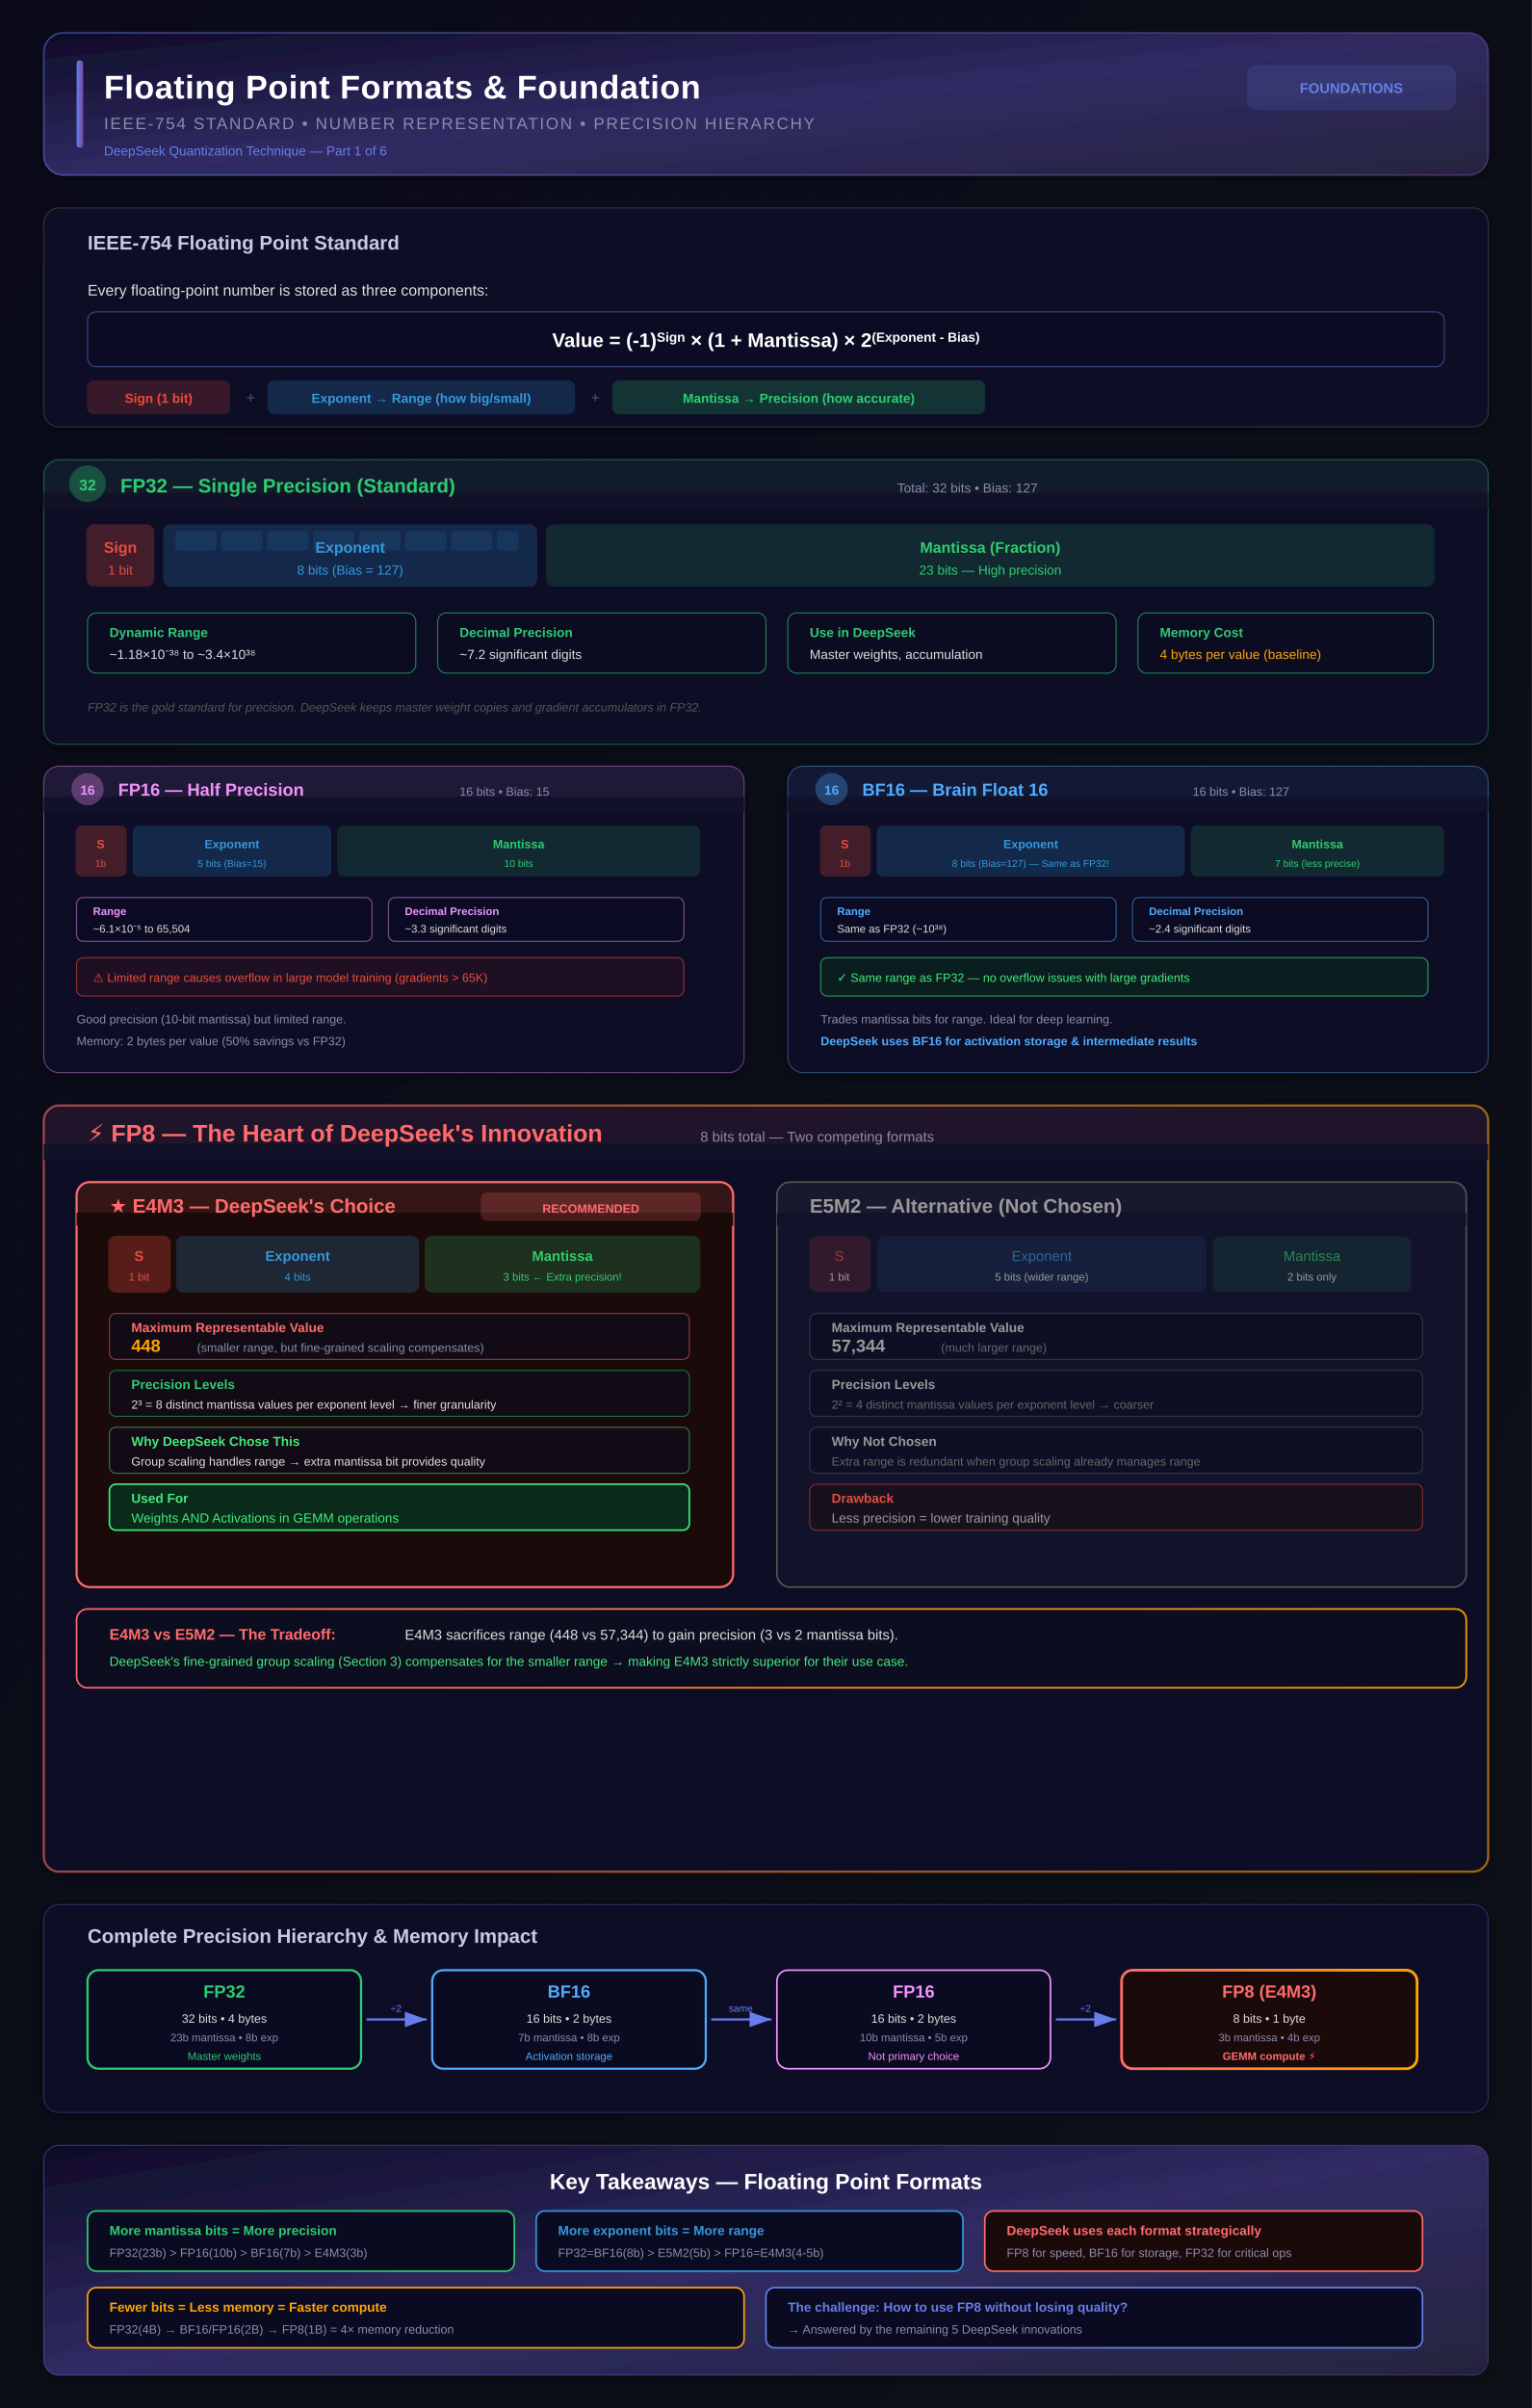
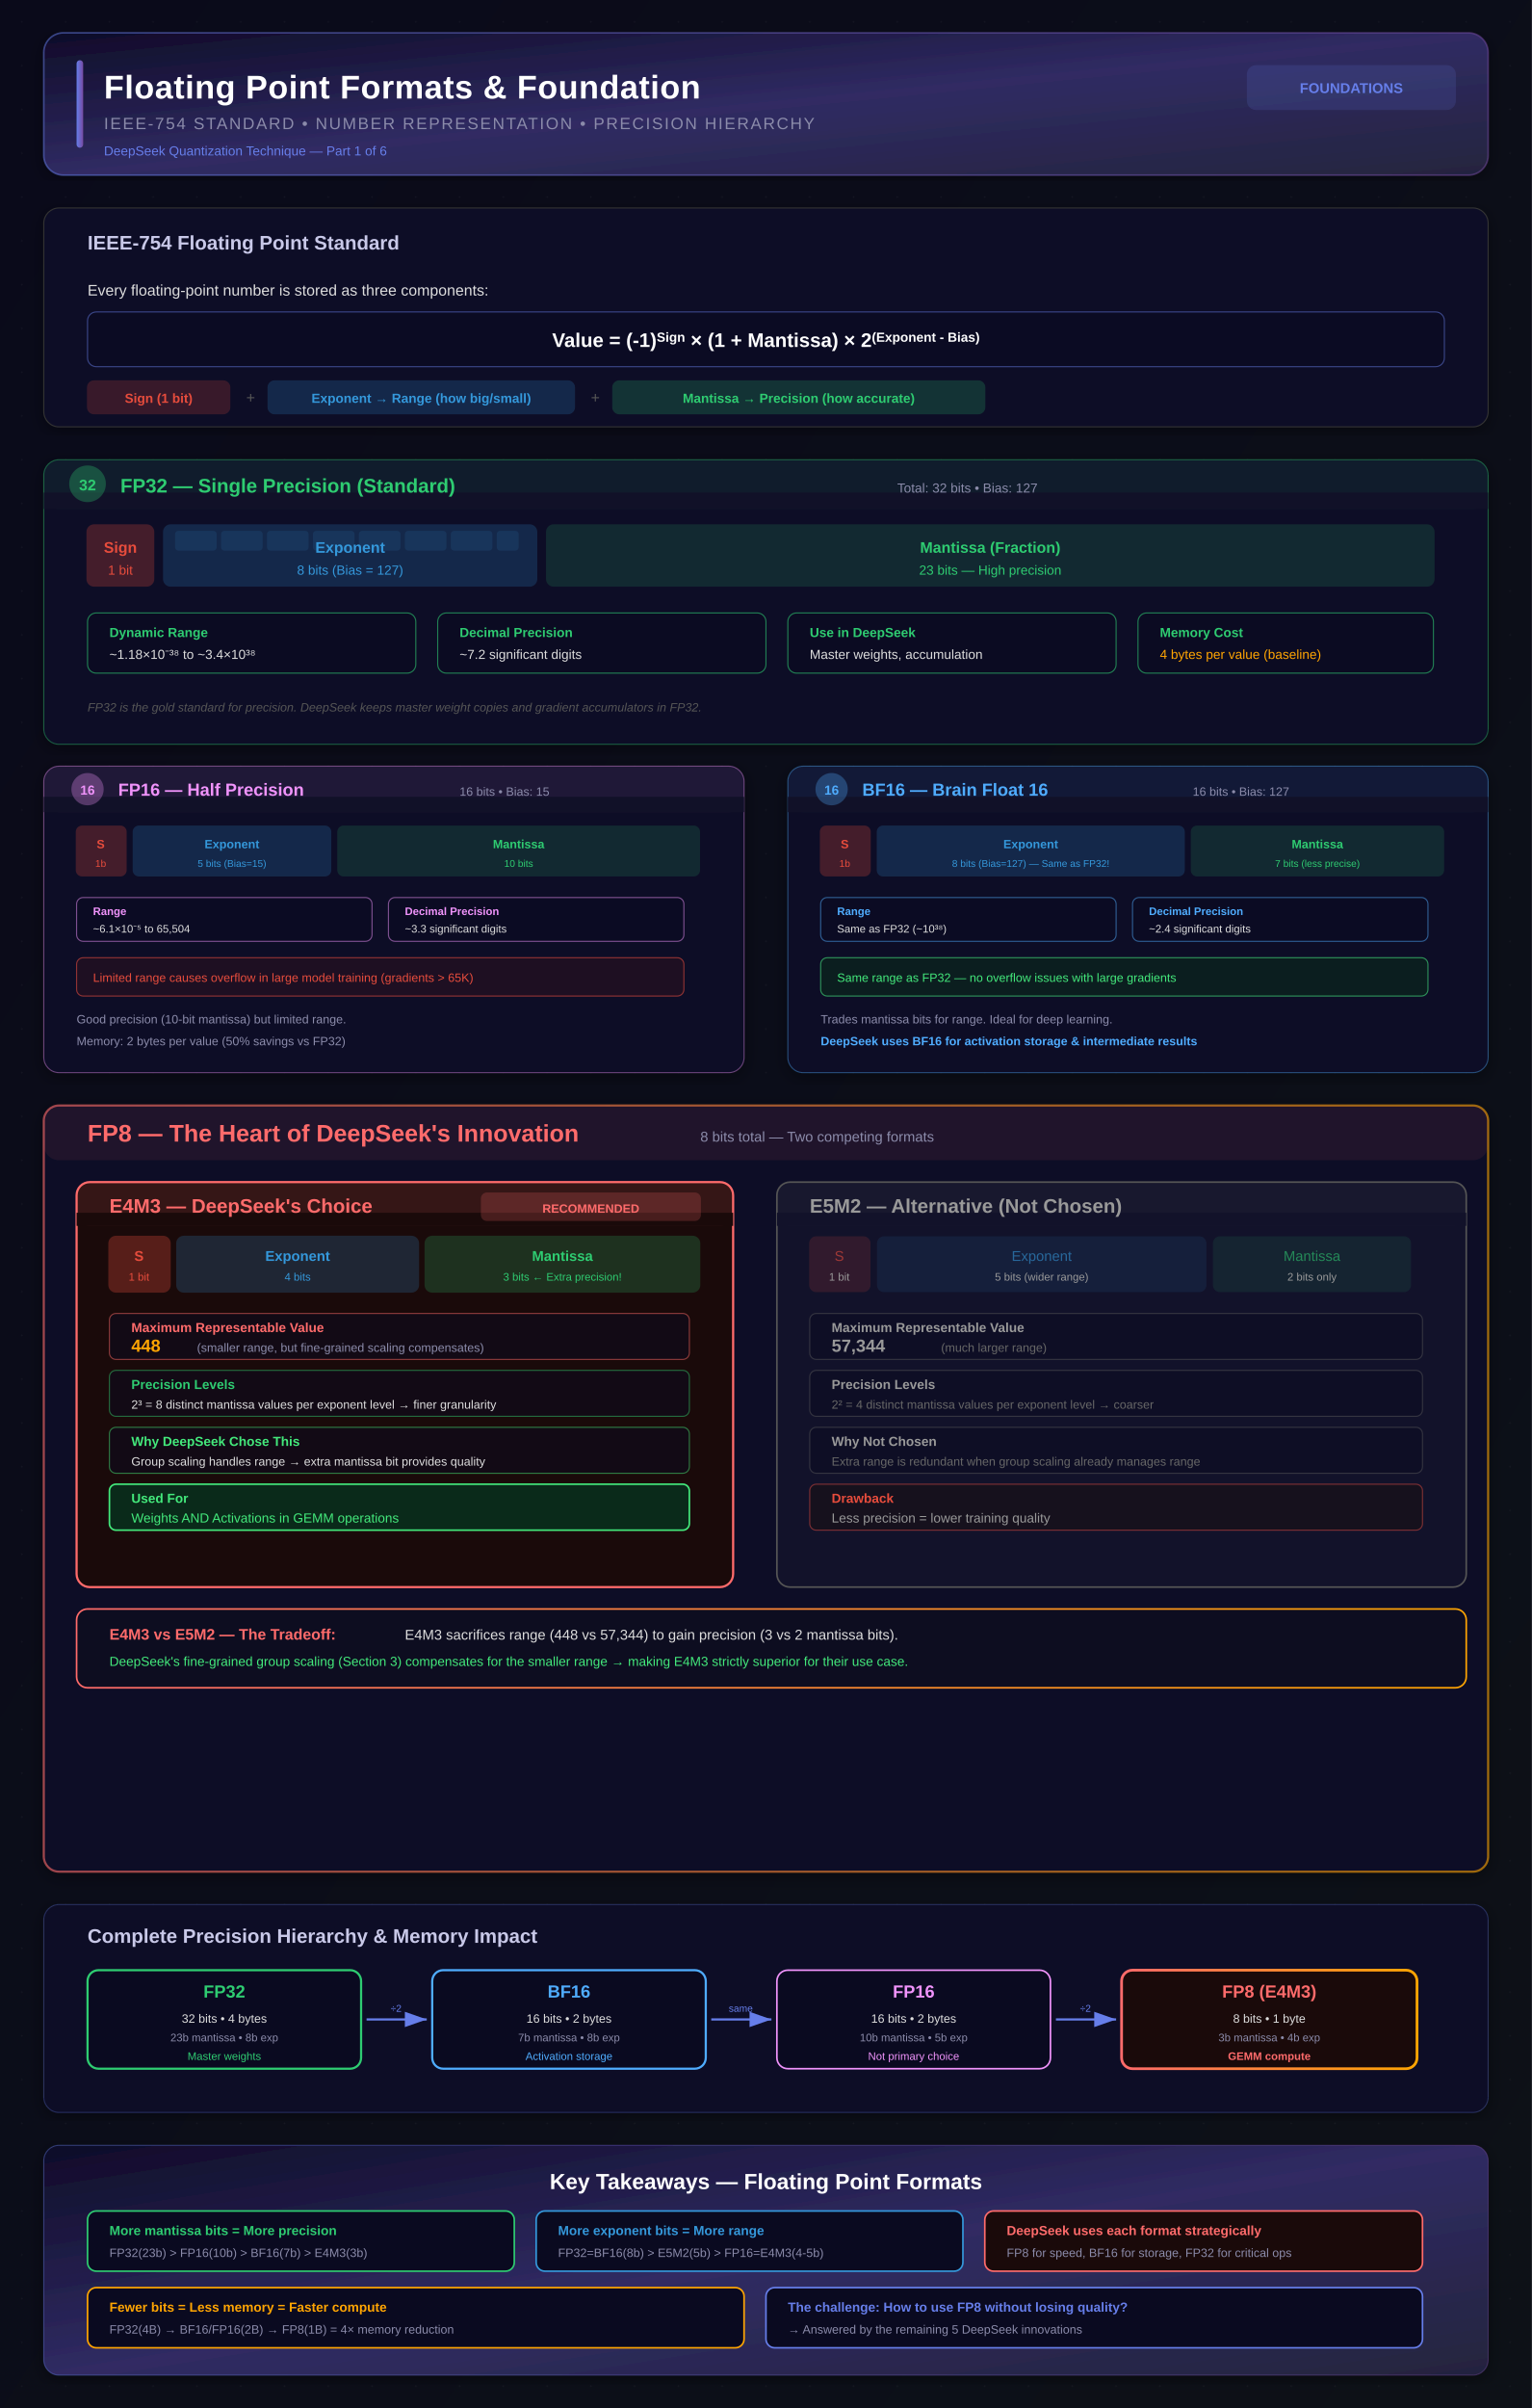
- <svg xmlns="http://www.w3.org/2000/svg" viewBox="0 0 1400 2200" font-family="'Segoe UI', 'Helvetica Neue', Arial, sans-serif">
+ <svg xmlns="http://www.w3.org/2000/svg" width="1400" height="2200" viewBox="0 0 1400 2200" font-family="'Segoe UI', 'Helvetica Neue', Arial, sans-serif">
  <defs>
    <linearGradient id="bgGrad" x1="0%" y1="0%" x2="100%" y2="100%">
      <stop offset="0%" style="stop-color:#0a0a1a" />
      <stop offset="100%" style="stop-color:#0d1117" />
    </linearGradient>
    <linearGradient id="headerGrad" x1="0%" y1="0%" x2="100%" y2="100%">
      <stop offset="0%" style="stop-color:#0f0c29" />
      <stop offset="50%" style="stop-color:#302b63" />
      <stop offset="100%" style="stop-color:#24243e" />
    </linearGradient>
    <linearGradient id="accent1" x1="0%" y1="0%" x2="100%" y2="0%">
      <stop offset="0%" style="stop-color:#667eea" />
      <stop offset="100%" style="stop-color:#764ba2" />
    </linearGradient>
    <linearGradient id="fp32Grad" x1="0%" y1="0%" x2="100%" y2="0%">
      <stop offset="0%" style="stop-color:#2ecc71" />
      <stop offset="100%" style="stop-color:#27ae60" />
    </linearGradient>
    <linearGradient id="fp16Grad" x1="0%" y1="0%" x2="100%" y2="0%">
      <stop offset="0%" style="stop-color:#f093fb" />
      <stop offset="100%" style="stop-color:#f5576c" />
    </linearGradient>
    <linearGradient id="bf16Grad" x1="0%" y1="0%" x2="100%" y2="0%">
      <stop offset="0%" style="stop-color:#4facfe" />
      <stop offset="100%" style="stop-color:#00f2fe" />
    </linearGradient>
    <linearGradient id="fp8Grad" x1="0%" y1="0%" x2="100%" y2="0%">
      <stop offset="0%" style="stop-color:#ff6b6b" />
      <stop offset="100%" style="stop-color:#ffa502" />
    </linearGradient>
    <filter id="shadow" x="-4%" y="-4%" width="108%" height="108%">
      <feDropShadow dx="0" dy="4" stdDeviation="8" flood-color="#000000" flood-opacity="0.4" />
    </filter>
    <filter id="glow">
      <feGaussianBlur stdDeviation="3" result="blur" />
      <feMerge>
        <feMergeNode in="blur" />
        <feMergeNode in="SourceGraphic" />
      </feMerge>
    </filter>
    <marker id="arrow" markerWidth="10" markerHeight="7" refX="10" refY="3.5" orient="auto" fill="#667eea">
      <polygon points="0 0, 10 3.5, 0 7" />
    </marker>
  </defs>
  <rect width="1400" height="2200" fill="url(#bgGrad)" />
  <pattern id="dots" x="0" y="0" width="40" height="40" patternUnits="userSpaceOnUse">
    <circle cx="20" cy="20" r="0.8" fill="#ffffff" opacity="0.04" />
  </pattern>
  <rect width="1400" height="2200" fill="url(#dots)" />
  <rect x="40" y="30" width="1320" height="130" rx="18" fill="url(#headerGrad)" filter="url(#shadow)" />
  <rect x="40" y="30" width="1320" height="130" rx="18" fill="none" stroke="url(#accent1)" stroke-width="1.5" opacity="0.5" />
  <rect x="70" y="55" width="6" height="80" rx="3" fill="url(#accent1)" />
  <text x="95" y="90" fill="#ffffff" font-size="30" font-weight="bold" letter-spacing="0.5">Floating Point Formats &amp; Foundation</text>
  <text x="95" y="118" fill="#8b8baa" font-size="15" letter-spacing="1.5">IEEE-754 STANDARD • NUMBER REPRESENTATION • PRECISION HIERARCHY</text>
  <text x="95" y="142" fill="#667eea" font-size="12">DeepSeek Quantization Technique — Part 1 of 6</text>
  <rect x="1140" y="60" width="190" height="40" rx="8" fill="#667eea" opacity="0.15" stroke="#667eea" stroke-width="1" />
  <text x="1235" y="85" text-anchor="middle" fill="#667eea" font-size="13" font-weight="bold">FOUNDATIONS</text>
  <rect x="40" y="190" width="1320" height="200" rx="14" fill="#111128" filter="url(#shadow)" />
  <rect x="40" y="190" width="1320" height="200" rx="14" fill="none" stroke="#333" stroke-width="1" />
  <text x="80" y="228" fill="#c8c8e8" font-size="18" font-weight="bold">IEEE-754 Floating Point Standard</text>
  <line x1="80" y1="240" x2="400" y2="240" stroke="url(#accent1)" stroke-width="2" opacity="0.5" />
  <text x="80" y="270" fill="#ddd" font-size="14">Every floating-point number is stored as three components:</text>
  <rect x="80" y="285" width="1240" height="50" rx="8" fill="#0a0a20" stroke="#667eea" stroke-width="1" opacity="0.5" />
  <text x="700" y="317" text-anchor="middle" fill="#fff" font-size="18" font-weight="bold">
    Value = (-1)<tspan baseline-shift="super" font-size="12">Sign</tspan> × (1 + Mantissa) × 2<tspan baseline-shift="super" font-size="12">(Exponent - Bias)</tspan>
  </text>
  <g transform="translate(80, 348)">
    <rect x="0" y="0" width="130" height="30" rx="6" fill="#e74c3c" opacity="0.2" stroke="#e74c3c" stroke-width="1" />
    <text x="65" y="20" text-anchor="middle" fill="#e74c3c" font-size="12" font-weight="bold">Sign (1 bit)</text>
    <text x="145" y="20" fill="#555" font-size="14">+</text>
    <rect x="165" y="0" width="280" height="30" rx="6" fill="#3498db" opacity="0.2" stroke="#3498db" stroke-width="1" />
    <text x="305" y="20" text-anchor="middle" fill="#3498db" font-size="12" font-weight="bold">Exponent → Range (how big/small)</text>
    <text x="460" y="20" fill="#555" font-size="14">+</text>
    <rect x="480" y="0" width="340" height="30" rx="6" fill="#2ecc71" opacity="0.2" stroke="#2ecc71" stroke-width="1" />
    <text x="650" y="20" text-anchor="middle" fill="#2ecc71" font-size="12" font-weight="bold">Mantissa → Precision (how accurate)</text>
  </g>
  <rect x="40" y="420" width="1320" height="260" rx="14" fill="#111128" filter="url(#shadow)" />
  <rect x="40" y="420" width="1320" height="260" rx="14" fill="none" stroke="#2ecc71" stroke-width="1" opacity="0.4" />
  <rect x="40" y="420" width="1320" height="45" rx="14" fill="#2ecc71" opacity="0.08" />
  <rect x="40" y="450" width="1320" height="15" fill="#111128" />
  <circle cx="80" cy="442" r="16" fill="#2ecc71" opacity="0.3" stroke="#2ecc71" stroke-width="1.5" />
  <text x="80" y="448" text-anchor="middle" fill="#2ecc71" font-size="14" font-weight="bold">32</text>
  <text x="110" y="450" fill="#2ecc71" font-size="18" font-weight="bold">FP32 — Single Precision (Standard)</text>
  <text x="820" y="450" fill="#8b8baa" font-size="12">Total: 32 bits • Bias: 127</text>
  <g transform="translate(80, 480)">
    <rect x="0" y="0" width="60" height="55" rx="6" fill="#e74c3c" opacity="0.25" stroke="#e74c3c" stroke-width="2" />
    <text x="30" y="25" text-anchor="middle" fill="#e74c3c" font-size="14" font-weight="bold">Sign</text>
    <text x="30" y="45" text-anchor="middle" fill="#e74c3c" font-size="12">1 bit</text>
    <rect x="70" y="0" width="340" height="55" rx="6" fill="#3498db" opacity="0.2" stroke="#3498db" stroke-width="2" />
    <text x="240" y="25" text-anchor="middle" fill="#3498db" font-size="14" font-weight="bold">Exponent</text>
    <text x="240" y="45" text-anchor="middle" fill="#3498db" font-size="12">8 bits (Bias = 127)</text>
    <g opacity="0.4">
      <rect x="80" y="5" width="38" height="18" rx="3" fill="#3498db" opacity="0.3" />
      <rect x="122" y="5" width="38" height="18" rx="3" fill="#3498db" opacity="0.3" />
      <rect x="164" y="5" width="38" height="18" rx="3" fill="#3498db" opacity="0.3" />
      <rect x="206" y="5" width="38" height="18" rx="3" fill="#3498db" opacity="0.3" />
      <rect x="248" y="5" width="38" height="18" rx="3" fill="#3498db" opacity="0.3" />
      <rect x="290" y="5" width="38" height="18" rx="3" fill="#3498db" opacity="0.3" />
      <rect x="332" y="5" width="38" height="18" rx="3" fill="#3498db" opacity="0.3" />
      <rect x="374" y="5" width="20" height="18" rx="3" fill="#3498db" opacity="0.3" />
    </g>
    <rect x="420" y="0" width="810" height="55" rx="6" fill="#2ecc71" opacity="0.15" stroke="#2ecc71" stroke-width="2" />
    <text x="825" y="25" text-anchor="middle" fill="#2ecc71" font-size="14" font-weight="bold">Mantissa (Fraction)</text>
    <text x="825" y="45" text-anchor="middle" fill="#2ecc71" font-size="12">23 bits — High precision</text>
  </g>
  <g transform="translate(80, 560)">
    <rect x="0" y="0" width="300" height="55" rx="8" fill="#0a0a20" stroke="#2ecc71" stroke-width="1" opacity="0.6" />
    <text x="20" y="22" fill="#2ecc71" font-size="12" font-weight="bold">Dynamic Range</text>
    <text x="20" y="42" fill="#ddd" font-size="12">~1.18×10⁻³⁸ to ~3.4×10³⁸</text>
    <rect x="320" y="0" width="300" height="55" rx="8" fill="#0a0a20" stroke="#2ecc71" stroke-width="1" opacity="0.6" />
    <text x="340" y="22" fill="#2ecc71" font-size="12" font-weight="bold">Decimal Precision</text>
    <text x="340" y="42" fill="#ddd" font-size="12">~7.2 significant digits</text>
    <rect x="640" y="0" width="300" height="55" rx="8" fill="#0a0a20" stroke="#2ecc71" stroke-width="1" opacity="0.6" />
    <text x="660" y="22" fill="#2ecc71" font-size="12" font-weight="bold">Use in DeepSeek</text>
    <text x="660" y="42" fill="#ddd" font-size="12">Master weights, accumulation</text>
    <rect x="960" y="0" width="270" height="55" rx="8" fill="#0a0a20" stroke="#2ecc71" stroke-width="1" opacity="0.6" />
    <text x="980" y="22" fill="#2ecc71" font-size="12" font-weight="bold">Memory Cost</text>
    <text x="980" y="42" fill="#ffa502" font-size="12">4 bytes per value (baseline)</text>
  </g>
  <text x="80" y="650" fill="#555" font-size="11" font-style="italic">FP32 is the gold standard for precision. DeepSeek keeps master weight copies and gradient accumulators in FP32.</text>
  <rect x="40" y="700" width="640" height="280" rx="14" fill="#111128" filter="url(#shadow)" />
  <rect x="40" y="700" width="640" height="280" rx="14" fill="none" stroke="#f093fb" stroke-width="1" opacity="0.4" />
  <rect x="40" y="700" width="640" height="42" rx="14" fill="#f093fb" opacity="0.08" />
  <rect x="40" y="728" width="640" height="14" fill="#111128" />
  <circle cx="80" cy="721" r="14" fill="#f093fb" opacity="0.3" stroke="#f093fb" stroke-width="1.5" />
  <text x="80" y="726" text-anchor="middle" fill="#f093fb" font-size="12" font-weight="bold">16</text>
  <text x="108" y="727" fill="#f093fb" font-size="16" font-weight="bold">FP16 — Half Precision</text>
  <text x="420" y="727" fill="#8b8baa" font-size="11">16 bits • Bias: 15</text>
  <g transform="translate(70, 755)">
    <rect x="0" y="0" width="45" height="45" rx="5" fill="#e74c3c" opacity="0.25" stroke="#e74c3c" stroke-width="1.5" />
    <text x="22" y="20" text-anchor="middle" fill="#e74c3c" font-size="11" font-weight="bold">S</text>
    <text x="22" y="37" text-anchor="middle" fill="#e74c3c" font-size="9">1b</text>
    <rect x="52" y="0" width="180" height="45" rx="5" fill="#3498db" opacity="0.2" stroke="#3498db" stroke-width="1.5" />
    <text x="142" y="20" text-anchor="middle" fill="#3498db" font-size="11" font-weight="bold">Exponent</text>
    <text x="142" y="37" text-anchor="middle" fill="#3498db" font-size="9">5 bits (Bias=15)</text>
    <rect x="239" y="0" width="330" height="45" rx="5" fill="#2ecc71" opacity="0.15" stroke="#2ecc71" stroke-width="1.5" />
    <text x="404" y="20" text-anchor="middle" fill="#2ecc71" font-size="11" font-weight="bold">Mantissa</text>
    <text x="404" y="37" text-anchor="middle" fill="#2ecc71" font-size="9">10 bits</text>
  </g>
  <g transform="translate(70, 820)">
    <rect x="0" y="0" width="270" height="40" rx="6" fill="#0a0a20" stroke="#f093fb" stroke-width="1" opacity="0.5" />
    <text x="15" y="16" fill="#f093fb" font-size="10" font-weight="bold">Range</text>
    <text x="15" y="32" fill="#ddd" font-size="10">~6.1×10⁻⁵ to 65,504</text>
    <rect x="285" y="0" width="270" height="40" rx="6" fill="#0a0a20" stroke="#f093fb" stroke-width="1" opacity="0.5" />
    <text x="300" y="16" fill="#f093fb" font-size="10" font-weight="bold">Decimal Precision</text>
    <text x="300" y="32" fill="#ddd" font-size="10">~3.3 significant digits</text>
  </g>
  <g transform="translate(70, 875)">
    <rect x="0" y="0" width="555" height="35" rx="6" fill="#2a1020" stroke="#e74c3c" stroke-width="1" opacity="0.6" />
-     <text x="15" y="22" fill="#e74c3c" font-size="11">⚠ Limited range causes overflow in large model training (gradients &gt; 65K)</text>
+     <text x="15" y="22" fill="#e74c3c" font-size="11">Limited range causes overflow in large model training (gradients &gt; 65K)</text>
  </g>
  <g transform="translate(70, 920)">
    <text x="0" y="15" fill="#8b8baa" font-size="11">Good precision (10-bit mantissa) but limited range.</text>
    <text x="0" y="35" fill="#8b8baa" font-size="11">Memory: 2 bytes per value (50% savings vs FP32)</text>
  </g>
  <rect x="720" y="700" width="640" height="280" rx="14" fill="#111128" filter="url(#shadow)" />
  <rect x="720" y="700" width="640" height="280" rx="14" fill="none" stroke="#4facfe" stroke-width="1" opacity="0.4" />
  <rect x="720" y="700" width="640" height="42" rx="14" fill="#4facfe" opacity="0.08" />
  <rect x="720" y="728" width="640" height="14" fill="#111128" />
  <circle cx="760" cy="721" r="14" fill="#4facfe" opacity="0.3" stroke="#4facfe" stroke-width="1.5" />
  <text x="760" y="726" text-anchor="middle" fill="#4facfe" font-size="12" font-weight="bold">16</text>
  <text x="788" y="727" fill="#4facfe" font-size="16" font-weight="bold">BF16 — Brain Float 16</text>
  <text x="1090" y="727" fill="#8b8baa" font-size="11">16 bits • Bias: 127</text>
  <g transform="translate(750, 755)">
    <rect x="0" y="0" width="45" height="45" rx="5" fill="#e74c3c" opacity="0.25" stroke="#e74c3c" stroke-width="1.5" />
    <text x="22" y="20" text-anchor="middle" fill="#e74c3c" font-size="11" font-weight="bold">S</text>
    <text x="22" y="37" text-anchor="middle" fill="#e74c3c" font-size="9">1b</text>
    <rect x="52" y="0" width="280" height="45" rx="5" fill="#3498db" opacity="0.2" stroke="#3498db" stroke-width="1.5" />
    <text x="192" y="20" text-anchor="middle" fill="#3498db" font-size="11" font-weight="bold">Exponent</text>
    <text x="192" y="37" text-anchor="middle" fill="#3498db" font-size="9">8 bits (Bias=127) — Same as FP32!</text>
    <rect x="339" y="0" width="230" height="45" rx="5" fill="#2ecc71" opacity="0.15" stroke="#2ecc71" stroke-width="1.5" />
    <text x="454" y="20" text-anchor="middle" fill="#2ecc71" font-size="11" font-weight="bold">Mantissa</text>
    <text x="454" y="37" text-anchor="middle" fill="#2ecc71" font-size="9">7 bits (less precise)</text>
  </g>
  <g transform="translate(750, 820)">
    <rect x="0" y="0" width="270" height="40" rx="6" fill="#0a0a20" stroke="#4facfe" stroke-width="1" opacity="0.5" />
    <text x="15" y="16" fill="#4facfe" font-size="10" font-weight="bold">Range</text>
    <text x="15" y="32" fill="#ddd" font-size="10">Same as FP32 (~10³⁸)</text>
    <rect x="285" y="0" width="270" height="40" rx="6" fill="#0a0a20" stroke="#4facfe" stroke-width="1" opacity="0.5" />
    <text x="300" y="16" fill="#4facfe" font-size="10" font-weight="bold">Decimal Precision</text>
    <text x="300" y="32" fill="#ddd" font-size="10">~2.4 significant digits</text>
  </g>
  <g transform="translate(750, 875)">
    <rect x="0" y="0" width="555" height="35" rx="6" fill="#0a2a1a" stroke="#43e97b" stroke-width="1" opacity="0.6" />
-     <text x="15" y="22" fill="#43e97b" font-size="11">✓ Same range as FP32 — no overflow issues with large gradients</text>
+     <text x="15" y="22" fill="#43e97b" font-size="11">Same range as FP32 — no overflow issues with large gradients</text>
  </g>
  <g transform="translate(750, 920)">
    <text x="0" y="15" fill="#8b8baa" font-size="11">Trades mantissa bits for range. Ideal for deep learning.</text>
    <text x="0" y="35" fill="#4facfe" font-size="11" font-weight="bold">DeepSeek uses BF16 for activation storage &amp; intermediate results</text>
  </g>
  <rect x="40" y="1010" width="1320" height="700" rx="14" fill="#111128" filter="url(#shadow)" />
  <rect x="40" y="1010" width="1320" height="700" rx="14" fill="none" stroke="url(#fp8Grad)" stroke-width="2" opacity="0.6" />
  <rect x="40" y="1010" width="1320" height="50" rx="14" fill="#ff6b6b" opacity="0.08" />
-   <rect x="40" y="1045" width="1320" height="15" fill="#111128" />
-   <text x="80" y="1043" fill="#ff6b6b" font-size="22" font-weight="bold">⚡ FP8 — The Heart of DeepSeek's Innovation</text>
+   <text x="80" y="1043" fill="#ff6b6b" font-size="22" font-weight="bold">FP8 — The Heart of DeepSeek's Innovation</text>
  <text x="640" y="1043" fill="#8b8baa" font-size="13">8 bits total — Two competing formats</text>
  <rect x="70" y="1080" width="600" height="370" rx="12" fill="#1a0a0a" stroke="#ff6b6b" stroke-width="2" />
  <rect x="70" y="1080" width="600" height="40" rx="12" fill="#ff6b6b" opacity="0.12" />
  <rect x="70" y="1108" width="600" height="12" fill="#1a0a0a" />
-   <text x="100" y="1108" fill="#ff6b6b" font-size="18" font-weight="bold">★ E4M3 — DeepSeek's Choice</text>
+   <text x="100" y="1108" fill="#ff6b6b" font-size="18" font-weight="bold">E4M3 — DeepSeek's Choice</text>
  <rect x="440" y="1090" width="200" height="25" rx="5" fill="#ff6b6b" opacity="0.2" stroke="#ff6b6b" stroke-width="1" />
  <text x="540" y="1108" text-anchor="middle" fill="#ff6b6b" font-size="11" font-weight="bold">RECOMMENDED</text>
  <g transform="translate(100, 1130)">
    <rect x="0" y="0" width="55" height="50" rx="6" fill="#e74c3c" opacity="0.3" stroke="#e74c3c" stroke-width="2" />
    <text x="27" y="22" text-anchor="middle" fill="#e74c3c" font-size="13" font-weight="bold">S</text>
    <text x="27" y="40" text-anchor="middle" fill="#e74c3c" font-size="10">1 bit</text>
    <rect x="62" y="0" width="220" height="50" rx="6" fill="#3498db" opacity="0.2" stroke="#3498db" stroke-width="2" />
    <text x="172" y="22" text-anchor="middle" fill="#3498db" font-size="13" font-weight="bold">Exponent</text>
    <text x="172" y="40" text-anchor="middle" fill="#3498db" font-size="10">4 bits</text>
    <rect x="289" y="0" width="250" height="50" rx="6" fill="#2ecc71" opacity="0.2" stroke="#2ecc71" stroke-width="2" />
    <text x="414" y="22" text-anchor="middle" fill="#2ecc71" font-size="13" font-weight="bold">Mantissa</text>
    <text x="414" y="40" text-anchor="middle" fill="#2ecc71" font-size="10">3 bits ← Extra precision!</text>
  </g>
  <g transform="translate(100, 1200)">
    <rect x="0" y="0" width="530" height="42" rx="6" fill="#0a0a20" stroke="#ff6b6b" stroke-width="1" opacity="0.5" />
    <text x="20" y="17" fill="#ff6b6b" font-size="12" font-weight="bold">Maximum Representable Value</text>
    <text x="20" y="35" fill="#ffa502" font-size="16" font-weight="bold">448</text>
    <text x="80" y="35" fill="#8b8baa" font-size="11">(smaller range, but fine-grained scaling compensates)</text>
    <rect x="0" y="52" width="530" height="42" rx="6" fill="#0a0a20" stroke="#2ecc71" stroke-width="1" opacity="0.5" />
    <text x="20" y="69" fill="#2ecc71" font-size="12" font-weight="bold">Precision Levels</text>
    <text x="20" y="87" fill="#ddd" font-size="11">2³ = 8 distinct mantissa values per exponent level → finer granularity</text>
    <rect x="0" y="104" width="530" height="42" rx="6" fill="#0a0a20" stroke="#43e97b" stroke-width="1" opacity="0.5" />
    <text x="20" y="121" fill="#43e97b" font-size="12" font-weight="bold">Why DeepSeek Chose This</text>
    <text x="20" y="139" fill="#ddd" font-size="11">Group scaling handles range → extra mantissa bit provides quality</text>
    <rect x="0" y="156" width="530" height="42" rx="6" fill="#0a2a1a" stroke="#43e97b" stroke-width="1.5" />
    <text x="20" y="173" fill="#43e97b" font-size="12" font-weight="bold">Used For</text>
    <text x="20" y="191" fill="#43e97b" font-size="12">Weights AND Activations in GEMM operations</text>
  </g>
  <rect x="710" y="1080" width="630" height="370" rx="12" fill="#12122a" stroke="#555" stroke-width="1.5" />
  <rect x="710" y="1080" width="630" height="40" rx="12" fill="#555" opacity="0.08" />
  <rect x="710" y="1108" width="630" height="12" fill="#12122a" />
  <text x="740" y="1108" fill="#999" font-size="18" font-weight="bold">E5M2 — Alternative (Not Chosen)</text>
  <g transform="translate(740, 1130)">
    <rect x="0" y="0" width="55" height="50" rx="6" fill="#e74c3c" opacity="0.15" stroke="#e74c3c" stroke-width="1" />
    <text x="27" y="22" text-anchor="middle" fill="#e74c3c" font-size="13" opacity="0.6">S</text>
    <text x="27" y="40" text-anchor="middle" fill="#999" font-size="10">1 bit</text>
    <rect x="62" y="0" width="300" height="50" rx="6" fill="#3498db" opacity="0.1" stroke="#3498db" stroke-width="1" />
    <text x="212" y="22" text-anchor="middle" fill="#3498db" font-size="13" opacity="0.6">Exponent</text>
    <text x="212" y="40" text-anchor="middle" fill="#999" font-size="10">5 bits (wider range)</text>
    <rect x="369" y="0" width="180" height="50" rx="6" fill="#2ecc71" opacity="0.1" stroke="#2ecc71" stroke-width="1" />
    <text x="459" y="22" text-anchor="middle" fill="#2ecc71" font-size="13" opacity="0.6">Mantissa</text>
    <text x="459" y="40" text-anchor="middle" fill="#999" font-size="10">2 bits only</text>
  </g>
  <g transform="translate(740, 1200)">
    <rect x="0" y="0" width="560" height="42" rx="6" fill="#0a0a20" stroke="#555" stroke-width="1" opacity="0.5" />
    <text x="20" y="17" fill="#999" font-size="12" font-weight="bold">Maximum Representable Value</text>
    <text x="20" y="35" fill="#999" font-size="16" font-weight="bold">57,344</text>
    <text x="120" y="35" fill="#666" font-size="11">(much larger range)</text>
    <rect x="0" y="52" width="560" height="42" rx="6" fill="#0a0a20" stroke="#555" stroke-width="1" opacity="0.5" />
    <text x="20" y="69" fill="#999" font-size="12" font-weight="bold">Precision Levels</text>
    <text x="20" y="87" fill="#666" font-size="11">2² = 4 distinct mantissa values per exponent level → coarser</text>
    <rect x="0" y="104" width="560" height="42" rx="6" fill="#0a0a20" stroke="#555" stroke-width="1" opacity="0.5" />
    <text x="20" y="121" fill="#999" font-size="12" font-weight="bold">Why Not Chosen</text>
    <text x="20" y="139" fill="#666" font-size="11">Extra range is redundant when group scaling already manages range</text>
    <rect x="0" y="156" width="560" height="42" rx="6" fill="#1a1010" stroke="#e74c3c" stroke-width="1" opacity="0.5" />
    <text x="20" y="173" fill="#e74c3c" font-size="12" font-weight="bold">Drawback</text>
    <text x="20" y="191" fill="#999" font-size="12">Less precision = lower training quality</text>
  </g>
  <rect x="70" y="1470" width="1270" height="72" rx="10" fill="#0d0d20" stroke="url(#fp8Grad)" stroke-width="1.5" />
  <text x="100" y="1498" fill="#ff6b6b" font-size="14" font-weight="bold">E4M3 vs E5M2 — The Tradeoff:</text>
  <text x="370" y="1498" fill="#ddd" font-size="13">E4M3 sacrifices range (448 vs 57,344) to gain precision (3 vs 2 mantissa bits).</text>
  <text x="100" y="1522" fill="#43e97b" font-size="12">DeepSeek's fine-grained group scaling (Section 3) compensates for the smaller range → making E4M3 strictly superior for their use case.</text>
  <rect x="40" y="1740" width="1320" height="190" rx="14" fill="#111128" filter="url(#shadow)" />
  <rect x="40" y="1740" width="1320" height="190" rx="14" fill="none" stroke="#667eea" stroke-width="1" opacity="0.3" />
  <text x="80" y="1775" fill="#c8c8e8" font-size="18" font-weight="bold">Complete Precision Hierarchy &amp; Memory Impact</text>
  <g transform="translate(80, 1800)">
    <rect x="0" y="0" width="250" height="90" rx="10" fill="#0a0a20" stroke="#2ecc71" stroke-width="2" />
    <text x="125" y="25" text-anchor="middle" fill="#2ecc71" font-size="16" font-weight="bold">FP32</text>
    <text x="125" y="48" text-anchor="middle" fill="#ddd" font-size="11">32 bits • 4 bytes</text>
    <text x="125" y="65" text-anchor="middle" fill="#8b8baa" font-size="10">23b mantissa • 8b exp</text>
    <text x="125" y="82" text-anchor="middle" fill="#2ecc71" font-size="10">Master weights</text>
    <line x1="255" y1="45" x2="310" y2="45" stroke="#667eea" stroke-width="2" marker-end="url(#arrow)" />
    <text x="282" y="38" text-anchor="middle" fill="#667eea" font-size="9">÷2</text>
    <rect x="315" y="0" width="250" height="90" rx="10" fill="#0a0a20" stroke="#4facfe" stroke-width="2" />
    <text x="440" y="25" text-anchor="middle" fill="#4facfe" font-size="16" font-weight="bold">BF16</text>
    <text x="440" y="48" text-anchor="middle" fill="#ddd" font-size="11">16 bits • 2 bytes</text>
    <text x="440" y="65" text-anchor="middle" fill="#8b8baa" font-size="10">7b mantissa • 8b exp</text>
    <text x="440" y="82" text-anchor="middle" fill="#4facfe" font-size="10">Activation storage</text>
    <line x1="570" y1="45" x2="625" y2="45" stroke="#667eea" stroke-width="2" marker-end="url(#arrow)" />
    <text x="597" y="38" text-anchor="middle" fill="#667eea" font-size="9">same</text>
    <rect x="630" y="0" width="250" height="90" rx="10" fill="#0a0a20" stroke="#f093fb" stroke-width="1.5" />
    <text x="755" y="25" text-anchor="middle" fill="#f093fb" font-size="16" font-weight="bold">FP16</text>
    <text x="755" y="48" text-anchor="middle" fill="#ddd" font-size="11">16 bits • 2 bytes</text>
    <text x="755" y="65" text-anchor="middle" fill="#8b8baa" font-size="10">10b mantissa • 5b exp</text>
    <text x="755" y="82" text-anchor="middle" fill="#f093fb" font-size="10">Not primary choice</text>
    <line x1="885" y1="45" x2="940" y2="45" stroke="#667eea" stroke-width="2" marker-end="url(#arrow)" />
    <text x="912" y="38" text-anchor="middle" fill="#667eea" font-size="9">÷2</text>
    <rect x="945" y="0" width="270" height="90" rx="10" fill="#1a0a0a" stroke="url(#fp8Grad)" stroke-width="2.5" />
    <text x="1080" y="25" text-anchor="middle" fill="#ff6b6b" font-size="16" font-weight="bold">FP8 (E4M3)</text>
    <text x="1080" y="48" text-anchor="middle" fill="#ddd" font-size="11">8 bits • 1 byte</text>
    <text x="1080" y="65" text-anchor="middle" fill="#8b8baa" font-size="10">3b mantissa • 4b exp</text>
-     <text x="1080" y="82" text-anchor="middle" fill="#ff6b6b" font-size="10" font-weight="bold">GEMM compute ⚡</text>
+     <text x="1080" y="82" text-anchor="middle" fill="#ff6b6b" font-size="10" font-weight="bold">GEMM compute </text>
  </g>
  <rect x="40" y="1960" width="1320" height="210" rx="14" fill="url(#headerGrad)" filter="url(#shadow)" />
  <rect x="40" y="1960" width="1320" height="210" rx="14" fill="none" stroke="url(#accent1)" stroke-width="1" opacity="0.4" />
  <text x="700" y="2000" text-anchor="middle" fill="#fff" font-size="20" font-weight="bold">Key Takeaways — Floating Point Formats</text>
  <g transform="translate(80, 2020)">
    <rect x="0" y="0" width="390" height="55" rx="8" fill="#0a0a20" stroke="#2ecc71" stroke-width="1.5" />
    <text x="20" y="22" fill="#2ecc71" font-size="12" font-weight="bold">More mantissa bits = More precision</text>
    <text x="20" y="42" fill="#8b8baa" font-size="11">FP32(23b) &gt; FP16(10b) &gt; BF16(7b) &gt; E4M3(3b)</text>
    <rect x="410" y="0" width="390" height="55" rx="8" fill="#0a0a20" stroke="#3498db" stroke-width="1.5" />
    <text x="430" y="22" fill="#3498db" font-size="12" font-weight="bold">More exponent bits = More range</text>
    <text x="430" y="42" fill="#8b8baa" font-size="11">FP32=BF16(8b) &gt; E5M2(5b) &gt; FP16=E4M3(4-5b)</text>
    <rect x="820" y="0" width="400" height="55" rx="8" fill="#1a0a0a" stroke="#ff6b6b" stroke-width="1.5" />
    <text x="840" y="22" fill="#ff6b6b" font-size="12" font-weight="bold">DeepSeek uses each format strategically</text>
    <text x="840" y="42" fill="#8b8baa" font-size="11">FP8 for speed, BF16 for storage, FP32 for critical ops</text>
  </g>
  <g transform="translate(80, 2090)">
    <rect x="0" y="0" width="600" height="55" rx="8" fill="#0a0a20" stroke="#ffa502" stroke-width="1.5" />
    <text x="20" y="22" fill="#ffa502" font-size="12" font-weight="bold">Fewer bits = Less memory = Faster compute</text>
    <text x="20" y="42" fill="#8b8baa" font-size="11">FP32(4B) → BF16/FP16(2B) → FP8(1B) = 4× memory reduction</text>
    <rect x="620" y="0" width="600" height="55" rx="8" fill="#0a0a20" stroke="#667eea" stroke-width="1.5" />
    <text x="640" y="22" fill="#667eea" font-size="12" font-weight="bold">The challenge: How to use FP8 without losing quality?</text>
    <text x="640" y="42" fill="#8b8baa" font-size="11">→ Answered by the remaining 5 DeepSeek innovations</text>
  </g>
</svg>
